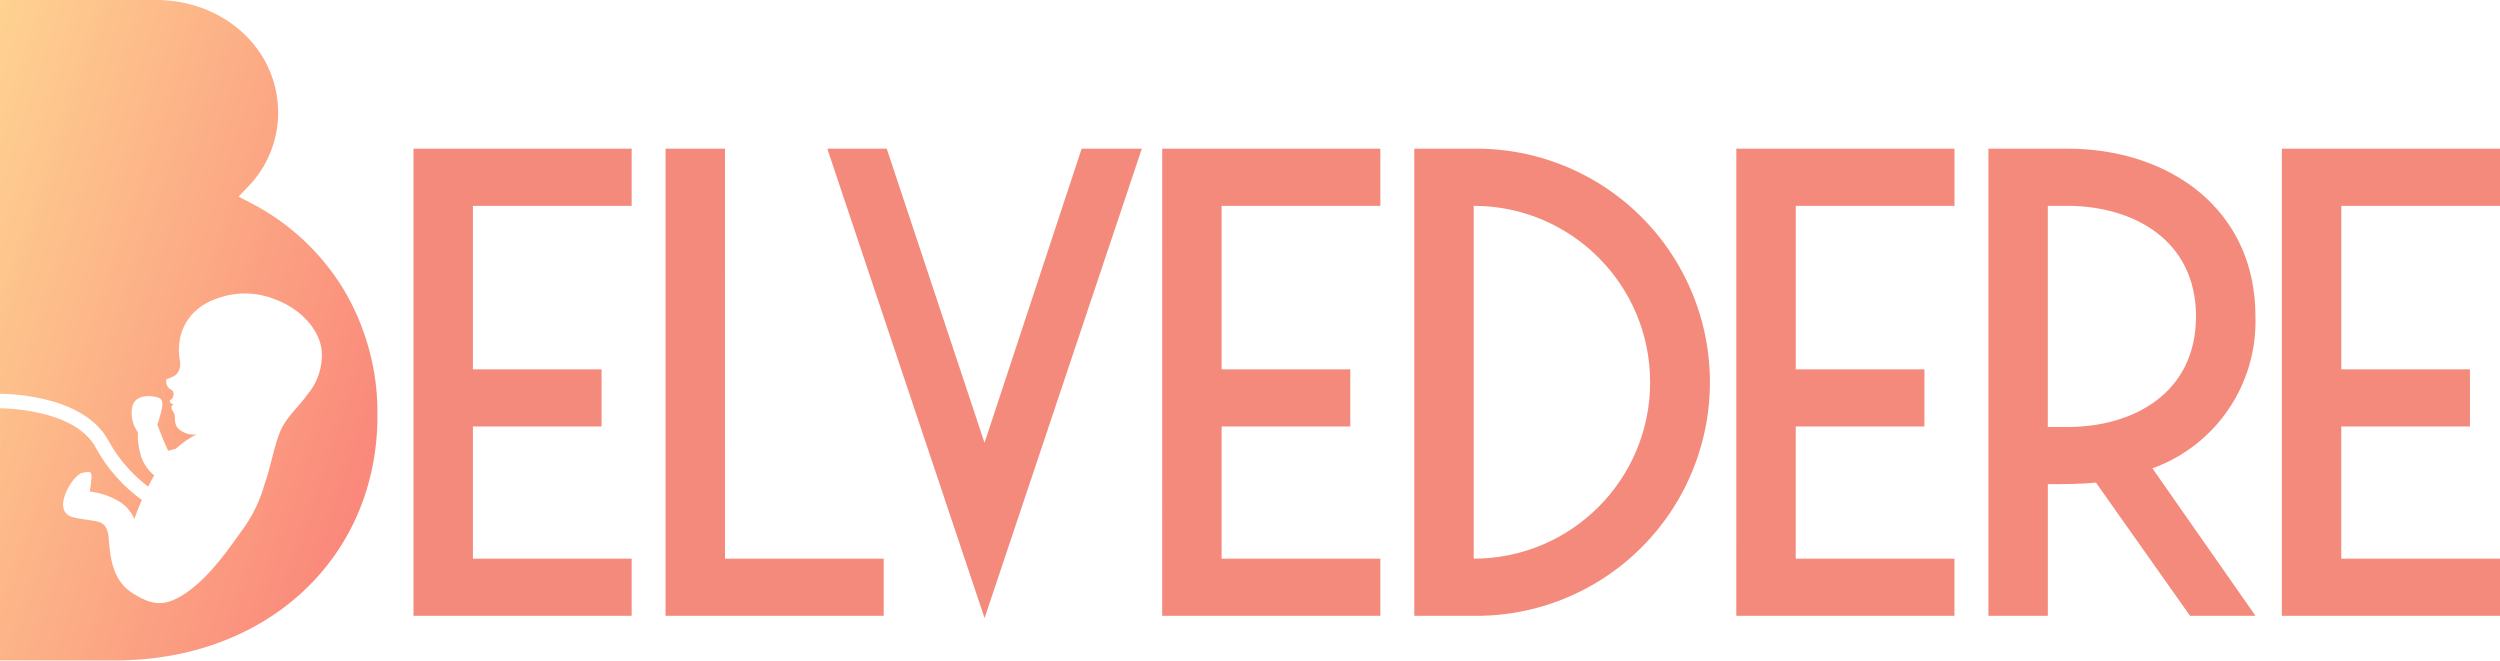
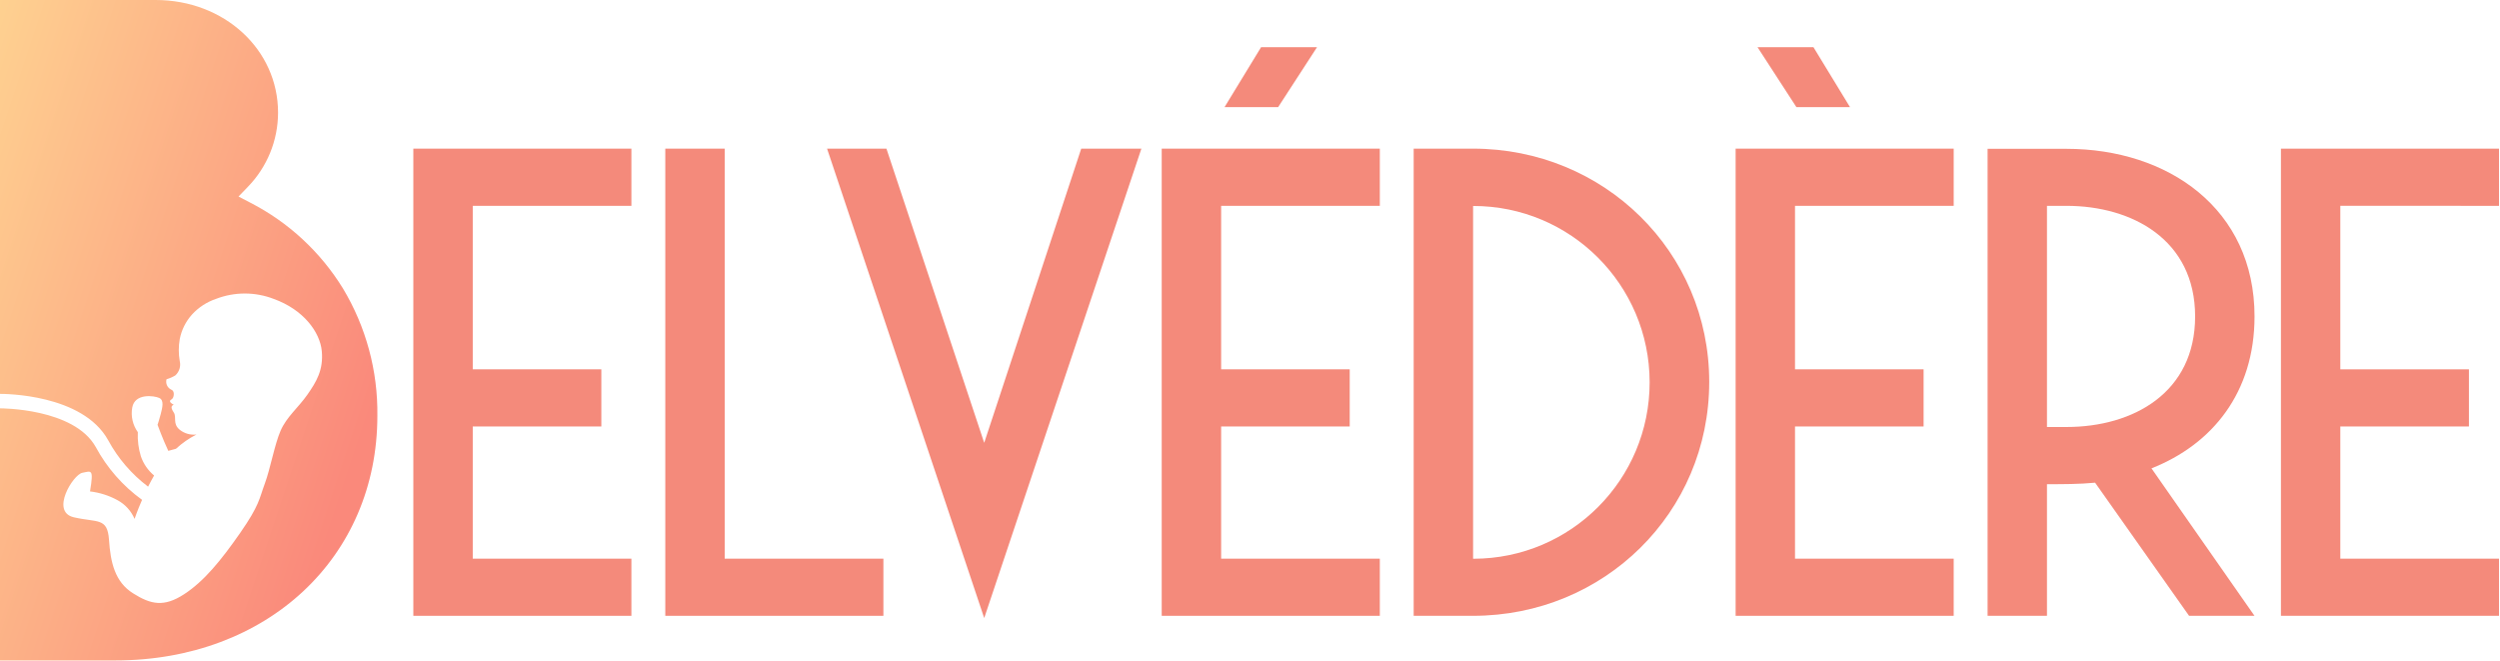
- <svg xmlns="http://www.w3.org/2000/svg" width="257.513" height="68.029" viewBox="0 0 257.513 68.029">
+ <svg xmlns="http://www.w3.org/2000/svg" viewBox="0 0 566.93 149.77">
  <defs>
-     <linearGradient id="linear-gradient" x1="-0.298" y1="0.17" x2="0.887" y2="0.848" gradientUnits="objectBoundingBox">
+     <style>.cls-1{fill:url(#Dégradé_sans_nom_3);}.cls-2{fill:#f48a7b;}</style>
+     <linearGradient id="Dégradé_sans_nom_3" x1="-618.95" y1="-17.12" x2="-618.48" y2="-17.39" gradientTransform="matrix(214.4, 0, 0, -375.09, 132675.89, -6396.42)" gradientUnits="userSpaceOnUse">
      <stop offset="0" stop-color="#ffdd94" />
      <stop offset="1" stop-color="#fa897b" />
    </linearGradient>
  </defs>
-   <g id="Groupe_403" data-name="Groupe 403" transform="translate(-200.001 -20.005)">
-     <path id="Tracé_255" data-name="Tracé 255" d="M109.038,467.345H131.51v5.889H115.16v16.838H128.41v5.889H115.16v13.615h16.35v5.889H109.038Zm32.086,42.231h16.35v5.889H135V467.345h6.122Zm36.737-42.231h6.2l-16.2,48.353-16.2-48.353h6.122l10.074,30.3Zm8.3,0H208.63v5.889H192.28v16.838h13.251v5.889H192.28v13.615h16.35v5.889H186.158Zm32.086,0h-6.122v48.121h6.122a24.062,24.062,0,1,0,0-48.121Zm0,42.231V473.234a18.171,18.171,0,1,1,0,36.342Zm27.05-42.231h22.472v5.889h-16.35v16.838h13.251v5.889H251.416v13.615h16.35v5.889H245.294Zm53.473,17.28c0-11.081-8.911-17.28-19.372-17.28h-8.136v48.121h6.122V501.9c1.7,0,3.332,0,4.959-.155l9.686,13.716h6.742l-10.616-15.188A16.07,16.07,0,0,0,298.767,484.625Zm-19.372,11.391H277.38V473.234h2.015c6.742,0,13.251,3.487,13.251,11.391C292.646,492.451,286.292,496.016,279.395,496.016Zm28.214-22.782v16.838h13.251v5.889H307.609v13.615h16.35v5.889H301.487V467.345h22.472v5.889Z" transform="translate(133.555 -432.027)" fill="#f48a7b" />
-     <path id="Tracé_260" data-name="Tracé 260" d="M-199.462-517.236a24.148,24.148,0,0,0-9.506-8.8l-1.25-.651.96-1a10.983,10.983,0,0,0,3.117-7.639c0-6.515-5.544-11.618-12.622-11.618h-16.032v40.572c.412,0,8.506-.012,11.145,4.774a14.851,14.851,0,0,0,4.116,4.782c.189-.374.395-.76.619-1.15a4.439,4.439,0,0,1-1.352-1.976,7.274,7.274,0,0,1-.327-2.484,3.326,3.326,0,0,1-.593-2.54c.264-1.5,2.268-1.224,2.787-.984s.314,1,.15,1.643-.333,1.117-.333,1.117.53,1.451,1.109,2.686c0,0,.438-.126.793-.212a9.317,9.317,0,0,1,2.107-1.468,2.341,2.341,0,0,1-1.71-.482c-.782-.634-.3-1.3-.626-1.789s-.276-.682-.018-.8c0,0-.4-.177-.384-.369s.288-.111.372-.545-.127-.6-.271-.651a.928.928,0,0,1-.425-1.068,3.632,3.632,0,0,0,.907-.393,1.524,1.524,0,0,0,.461-1.474,6.5,6.5,0,0,1,.006-2.283,5.3,5.3,0,0,1,1.269-2.539,5.938,5.938,0,0,1,2.448-1.575,8.26,8.26,0,0,1,5.942-.007c3.077,1.105,4.786,3.427,4.951,5.382a6.257,6.257,0,0,1-1.493,4.5c-.928,1.3-2.13,2.274-2.755,3.7s-1.049,3.9-1.626,5.466a14.665,14.665,0,0,1-2.53,5.065c-2,2.861-3.734,4.985-5.8,6.331s-3.4,1.066-5.26-.107-2.306-3.157-2.464-5.5-1.2-1.751-3.645-2.324-.061-4.4.884-4.577,1.19-.454.792,1.917a7.777,7.777,0,0,1,2.843.907,3.969,3.969,0,0,1,1.753,1.922s.265-.813.768-1.965a16.209,16.209,0,0,1-4.775-5.437c-2.22-4.027-9.756-4.005-9.832-4l-.007,25.967h11.875c15.651,0,27.01-10.6,27.01-25.207A24.8,24.8,0,0,0-199.462-517.236Z" transform="translate(434.795 566.943)" fill="url(#linear-gradient)" />
+   <g id="Calque_2" data-name="Calque 2">
+     <g id="LOGO">
+       <path id="Tracé_260" data-name="Tracé 260" class="cls-1" d="M77.79,65.39A53.23,53.23,0,0,0,56.86,46l-2.75-1.43,2.11-2.19a24.17,24.17,0,0,0,6.86-16.82C63.08,11.23,50.88,0,35.3,0H0V89.32c.91,0,18.73,0,24.54,10.51a32.66,32.66,0,0,0,9.06,10.53c.42-.82.87-1.67,1.36-2.53a9.76,9.76,0,0,1-3-4.35A15.85,15.85,0,0,1,31.27,98,7.34,7.34,0,0,1,30,92.42c.59-3.31,5-2.7,6.14-2.17s.69,2.19.33,3.62-.73,2.46-.73,2.46,1.16,3.19,2.44,5.91c0,0,1-.28,1.74-.47a20.74,20.74,0,0,1,4.64-3.23,5.17,5.17,0,0,1-3.76-1.06c-1.72-1.4-.66-2.85-1.38-3.94s-.61-1.5,0-1.77c0,0-.89-.39-.85-.81s.64-.25.82-1.2-.28-1.33-.6-1.43A2,2,0,0,1,37.78,86a8,8,0,0,0,2-.87,3.34,3.34,0,0,0,1-3.24,14.39,14.39,0,0,1,0-5,11.64,11.64,0,0,1,2.8-5.59A13.06,13.06,0,0,1,49,67.78a18.17,18.17,0,0,1,13.08,0C68.84,70.2,72.6,75.31,73,79.62s-1.25,7-3.29,9.91-4.69,5-6.06,8.15-2.31,8.58-3.58,12-1.18,4.85-5.57,11.15-8.23,11-12.76,13.94-7.49,2.35-11.58-.24-5.08-6.95-5.43-12.11-2.63-3.86-8-5.12-.14-9.67,1.94-10.08,2.62-1,1.75,4.22a17.12,17.12,0,0,1,6.26,2,8.71,8.71,0,0,1,3.85,4.23s.59-1.79,1.7-4.32a35.68,35.68,0,0,1-10.52-12C16.77,92.55.18,92.6,0,92.6l0,57.17H26.14c34.46,0,59.47-23.34,59.47-55.49A54.62,54.62,0,0,0,77.79,65.39Z" />
+       <polygon class="cls-2" points="93.77 33.71 143.24 33.71 143.24 46.68 107.25 46.68 107.25 83.75 136.42 83.75 136.42 96.71 107.25 96.71 107.25 126.69 143.24 126.69 143.24 139.65 93.77 139.65 93.77 33.71" />
+       <polygon class="cls-2" points="164.41 126.69 200.41 126.69 200.41 139.65 150.93 139.65 150.93 33.71 164.41 33.71 164.41 126.69" />
+       <polygon class="cls-2" points="245.29 33.71 258.94 33.71 223.28 140.16 187.63 33.71 201.1 33.71 223.28 100.42 245.29 33.71" />
+       <path class="cls-2" d="M334.19,33.71H320.71V139.65h13.48c29.68,0,53.57-23.37,53.57-53.05C387.76,57.08,363.88,33.71,334.19,33.71Zm.1,93h-.1v-80a40,40,0,1,1,.1,80Z" />
+       <path class="cls-2" d="M511.47,71.75h0c0-24.39-19.62-38-42.65-38H450.91V139.65h13.47V109.8c3.75,0,7.34,0,10.92-.34l21.32,30.19h14.84l-23.37-33.44C501.91,100.76,511.47,89,511.47,71.75ZM468.82,96.83h-4.44V46.68h4.44c14.84,0,29.17,7.67,29.17,25.07C498,89,484,96.83,468.82,96.83Z" />
+       <polygon class="cls-2" points="530.93 46.67 530.93 83.75 560.11 83.75 560.11 96.71 530.93 96.71 530.93 126.69 566.93 126.69 566.93 139.65 517.46 139.65 517.46 33.71 566.93 33.71 566.93 46.68 530.93 46.67" />
+       <polygon class="cls-2" points="263.55 33.71 313.03 33.71 313.03 46.68 277.03 46.68 277.03 83.75 306.2 83.75 306.2 96.71 277.03 96.71 277.03 126.69 313.03 126.69 313.03 139.65 263.55 139.65 263.55 33.71" />
+       <polygon class="cls-2" points="298.78 10.71 286.09 10.71 277.8 24.3 289.96 24.3 298.78 10.71" />
+       <polygon class="cls-2" points="393.75 33.71 443.22 33.71 443.22 46.68 407.22 46.68 407.22 83.75 436.39 83.75 436.39 96.71 407.22 96.71 407.22 126.69 443.22 126.69 443.22 139.65 393.75 139.65 393.75 33.71" />
+       <polygon class="cls-2" points="419.7 24.3 411.41 10.71 398.72 10.71 407.54 24.3 419.7 24.3" />
+     </g>
  </g>
</svg>
